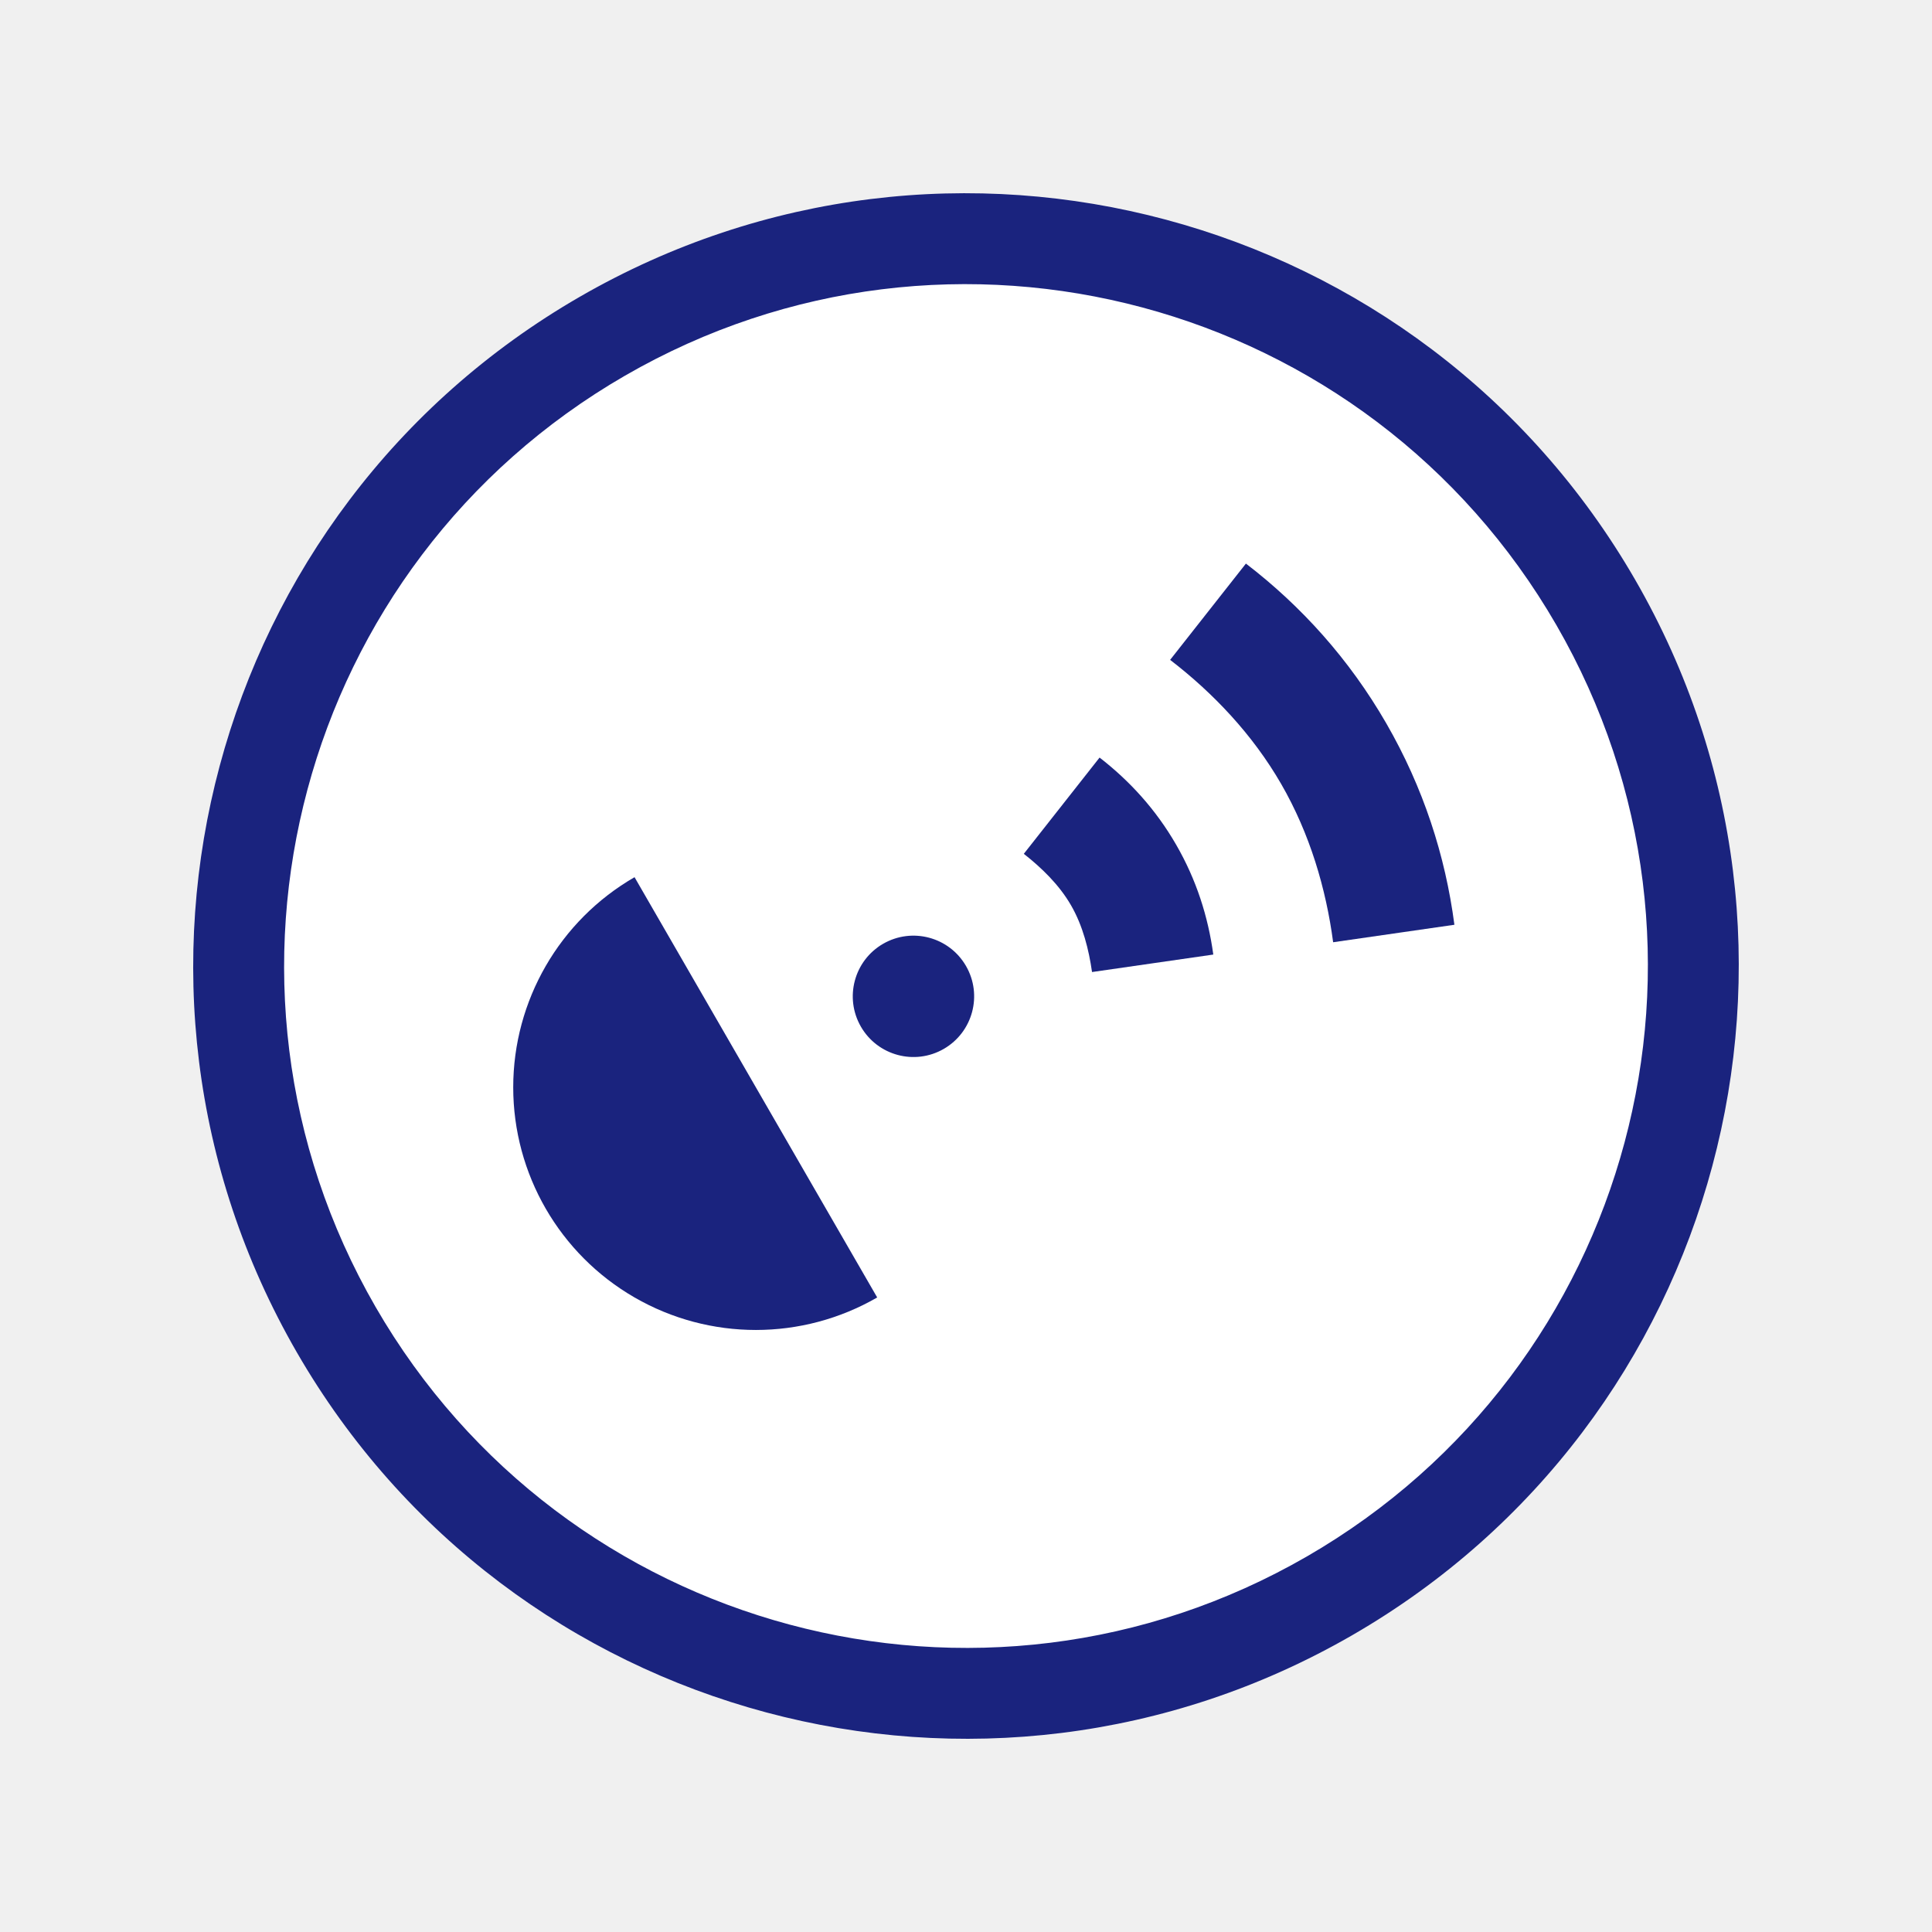
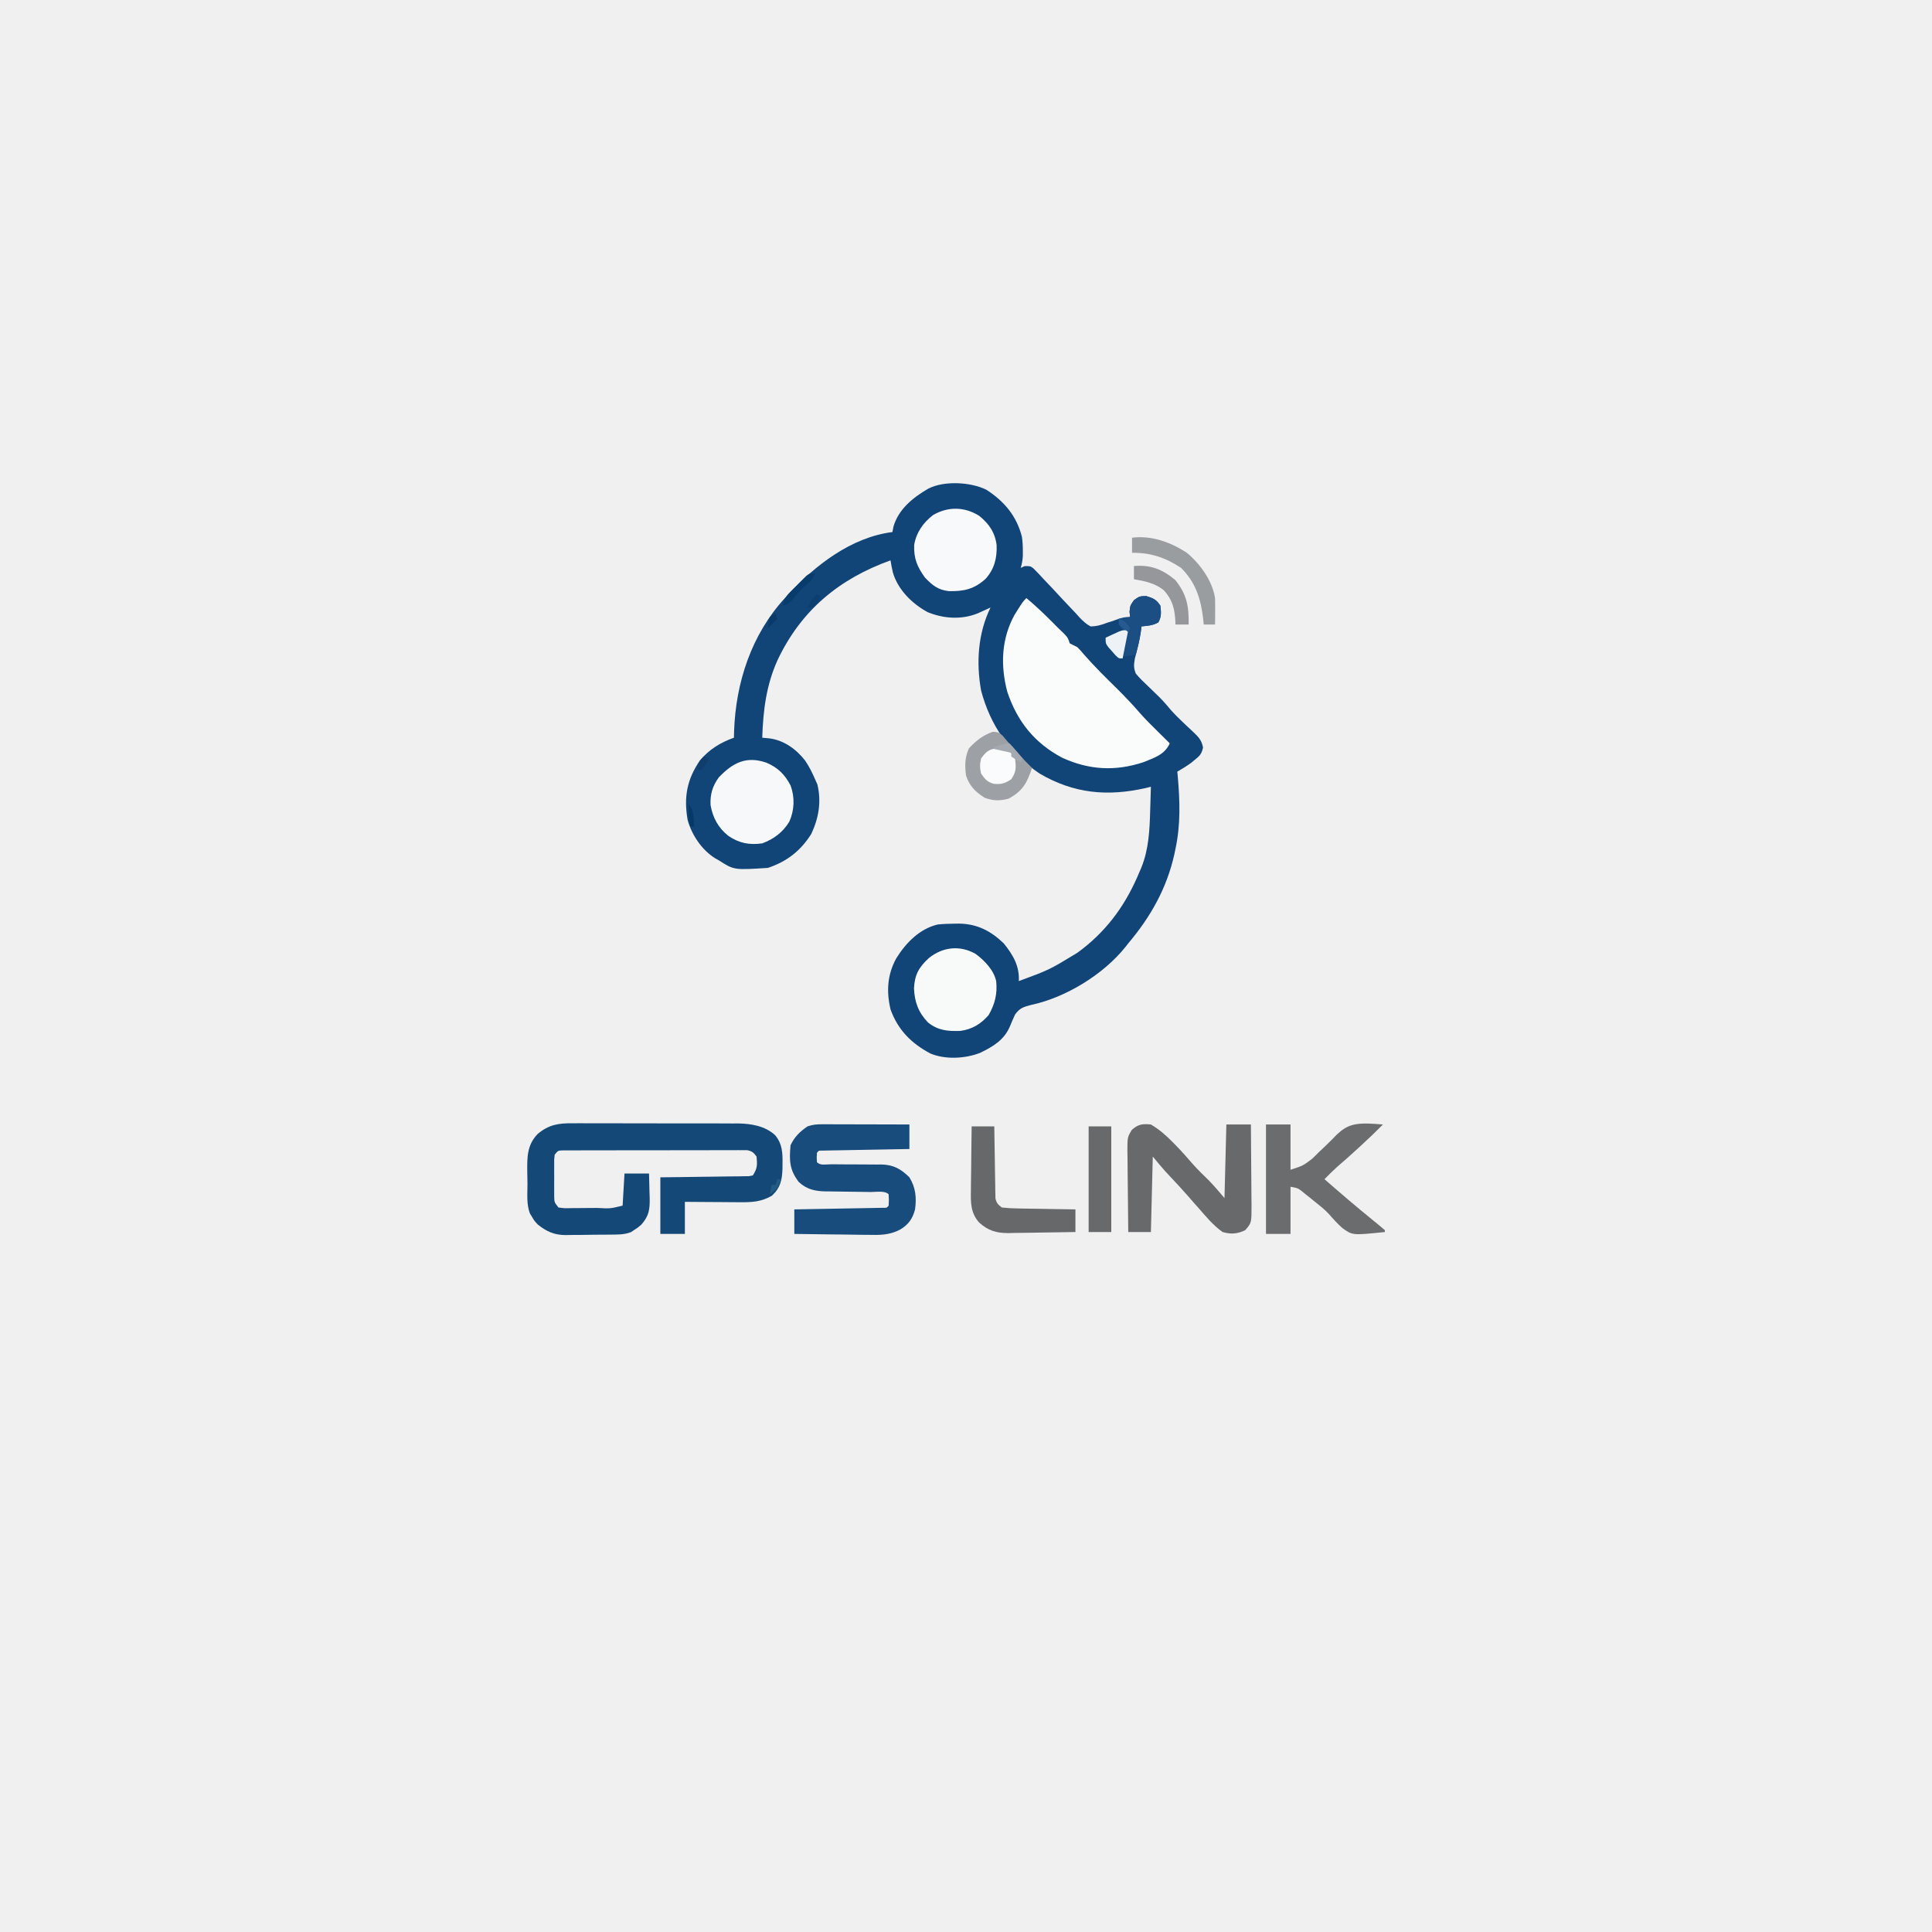
- <svg xmlns="http://www.w3.org/2000/svg" width="64px" height="64px" version="1.1">
-   <ellipse transform="rotate(-30)" cx="11.713" cy="43.713" rx="24.705" ry="24.705" fill="#fff" stroke-width=".891" />
-   <g fill="#1a237e">
-     <g stroke-width=".891">
-       <circle transform="rotate(-30)" cx="9.703" cy="43.713" r="2.01" />
-       <path d="m36.425 25.095-2.51 3.189c0.586 0.461 1.17 1.022 1.565 1.707 0.395 0.685 0.589 1.471 0.695 2.209l4.017-0.579c-0.171-1.254-0.559-2.476-1.231-3.64-0.672-1.164-1.536-2.111-2.537-2.886z" />
-       <path d="m41.272 18.67-2.51 3.189c1.419 1.091 2.729 2.466 3.679 4.112 0.95 1.646 1.486 3.468 1.721 5.242l4.017-0.579c-0.3-2.291-1.03-4.547-2.257-6.673-1.227-2.126-2.816-3.886-4.65-5.292z" />
-     </g>
-     <path transform="rotate(-30)" d="m3.675 51.751a8.038 8.038 0 0 1-6.961-4.019 8.038 8.038 0 0 1 0-8.038 8.038 8.038 0 0 1 6.961-4.019v8.038z" stroke-width=".891" />
-     <path d="m19.202 9.834c-12.242 7.068-16.437 22.722-9.369 34.964 7.068 12.242 22.722 16.437 34.964 9.369s16.437-22.722 9.369-34.964-22.722-16.437-34.964-9.369zm1.506 2.608c10.802-6.237 24.614-2.535 30.851 8.267 6.237 10.802 2.535 24.614-8.267 30.851-10.802 6.237-24.614 2.535-30.851-8.267-6.237-10.802-2.535-24.614 8.267-30.851z" stroke-width=".891" />
-   </g>
+ <svg xmlns="http://www.w3.org/2000/svg" version="1.1" width="1024" height="1024">
+   <path d="M0 0 C337.92 0 675.84 0 1024 0 C1024 337.92 1024 675.84 1024 1024 C686.08 1024 348.16 1024 0 1024 C0 686.08 0 348.16 0 0 Z " fill="none" transform="translate(0,0)" />
+   <path d="M0 0 C9.476 6.113 16.064 13.878 18.879 24.984 C19.246 27.524 19.367 29.938 19.359 32.504 C19.362 33.341 19.365 34.177 19.367 35.039 C19.242 37.309 18.868 39.265 18.234 41.441 C18.911 41.133 19.589 40.824 20.286 40.506 C23.234 40.441 23.234 40.441 24.862 41.608 C26.786 43.482 28.601 45.425 30.406 47.414 C31.807 48.885 33.208 50.356 34.609 51.826 C36.803 54.163 38.987 56.507 41.158 58.865 C43.258 61.135 45.392 63.369 47.531 65.602 C48.169 66.315 48.807 67.028 49.464 67.763 C51.327 69.687 52.873 71.175 55.234 72.441 C58.514 72.446 61.197 71.617 64.234 70.441 C65.139 70.16 66.044 69.879 66.977 69.59 C67.68 69.335 68.384 69.079 69.109 68.816 C71.787 67.847 73.332 67.441 76.234 67.441 C76.131 66.555 76.028 65.668 75.922 64.754 C76.234 61.441 76.234 61.441 78.297 58.504 C81.234 56.441 81.234 56.441 84.797 56.379 C88.539 57.536 90.087 58.177 92.234 61.441 C92.656 64.873 92.906 67.257 91.172 70.316 C88.313 71.976 85.487 72.135 82.234 72.441 C82.08 73.772 82.08 73.772 81.922 75.129 C81.26 79.96 79.978 84.641 78.758 89.355 C78.191 92.695 77.99 94.295 79.234 97.441 C81.258 99.911 83.537 102.069 85.859 104.254 C87.155 105.509 88.45 106.765 89.742 108.023 C90.357 108.62 90.973 109.216 91.606 109.831 C93.977 112.176 96.105 114.687 98.238 117.246 C100.016 119.201 101.847 121.006 103.762 122.824 C104.402 123.439 105.043 124.054 105.703 124.688 C106.994 125.919 108.297 127.139 109.613 128.344 C112.512 131.123 114.071 132.625 114.875 136.641 C114.108 139.995 113.218 141.01 110.547 143.129 C109.862 143.69 109.178 144.25 108.473 144.828 C106.133 146.514 103.728 147.996 101.234 149.441 C101.307 150.194 101.379 150.947 101.453 151.723 C102.596 164.8 103.048 177.539 100.234 190.441 C99.942 191.866 99.942 191.866 99.645 193.32 C95.588 211.345 87.109 226.367 75.234 240.441 C74.517 241.36 74.517 241.36 73.785 242.297 C62.057 256.983 42.033 269.182 23.797 273.066 C19.694 274.142 17.806 274.666 15.266 278.109 C14.288 280.202 13.367 282.322 12.504 284.465 C9.41 291.718 3.537 295.18 -3.336 298.496 C-11.247 301.574 -21.763 302.124 -29.641 298.816 C-39.747 293.454 -46.873 286.299 -50.766 275.441 C-53.013 265.914 -52.479 257.08 -47.766 248.441 C-42.682 240.238 -35.411 232.724 -25.766 230.441 C-22.743 230.127 -19.741 230.033 -16.703 230.004 C-15.947 229.994 -15.192 229.984 -14.413 229.973 C-4.83 230.121 2.368 233.841 9.234 240.441 C14.201 246.626 17.611 252.342 17.234 260.441 C33.493 254.425 33.493 254.425 48.234 245.441 C49.153 244.753 50.073 244.065 51.02 243.355 C65.069 232.34 74.444 218.898 81.234 202.441 C81.679 201.415 81.679 201.415 82.133 200.367 C86.142 190.584 86.578 180.199 86.859 169.754 C86.917 167.968 86.917 167.968 86.977 166.146 C87.07 163.245 87.156 160.343 87.234 157.441 C86.36 157.658 85.486 157.875 84.586 158.098 C64.246 162.703 46.438 161.094 28.234 150.441 C12.373 139.749 2.075 124.765 -2.766 106.441 C-5.425 91.595 -4.441 76.11 2.234 62.441 C1.631 62.719 1.028 62.996 0.406 63.281 C-0.393 63.643 -1.192 64.006 -2.016 64.379 C-2.805 64.739 -3.593 65.098 -4.406 65.469 C-12.996 69.01 -22.583 68.379 -31.094 64.898 C-39.318 60.414 -46.805 53.08 -49.504 43.941 C-50.001 41.779 -50.426 39.633 -50.766 37.441 C-77.99 47.223 -98.193 63.93 -110.657 90.341 C-116.688 103.684 -118.257 116.957 -118.766 131.441 C-117.551 131.552 -116.337 131.663 -115.086 131.777 C-107.272 132.765 -100.802 137.451 -96.008 143.586 C-93.905 146.727 -92.256 149.973 -90.766 153.441 C-90.353 154.37 -89.941 155.298 -89.516 156.254 C-87.353 165.447 -88.803 173.937 -92.766 182.441 C-98.425 191.427 -105.726 197.095 -115.766 200.441 C-133.73 201.6 -133.73 201.6 -141.766 196.441 C-142.678 195.933 -142.678 195.933 -143.609 195.414 C-150.723 191.031 -156.103 183.042 -158.316 175.035 C-160.417 162.907 -158.669 153.549 -151.766 143.441 C-146.729 137.564 -141.007 134.044 -133.766 131.441 C-133.74 130.339 -133.714 129.237 -133.688 128.102 C-132.825 102.242 -124.499 76.789 -106.766 57.441 C-106.248 56.876 -105.73 56.31 -105.196 55.727 C-90.653 40.041 -71.66 25.222 -49.766 22.441 C-49.487 20.987 -49.487 20.987 -49.203 19.504 C-46.493 10.252 -38.809 4.11 -30.766 -0.559 C-22.4 -4.879 -8.297 -4.106 0 0 Z " fill="#114477" transform="translate(522.7656,259.5586)" />
+   <path d="M0 0 C1.019 -0.007 2.038 -0.014 3.088 -0.022 C6.438 -0.039 9.787 -0.019 13.137 0.002 C15.478 0.001 17.82 -0.001 20.161 -0.005 C25.061 -0.008 29.962 0.007 34.862 0.034 C41.126 0.068 47.388 0.062 53.651 0.044 C58.485 0.033 63.318 0.042 68.151 0.057 C70.46 0.062 72.768 0.062 75.076 0.055 C78.312 0.05 81.546 0.07 84.781 0.098 C85.724 0.091 86.667 0.085 87.638 0.078 C94.614 0.177 101.92 1.375 107.272 6.216 C111.185 10.772 111.373 15.779 111.27 21.569 C111.261 22.457 111.252 23.346 111.243 24.261 C111.004 30.229 110.162 34.185 105.637 38.389 C100.07 41.655 94.885 41.907 88.622 41.826 C87.369 41.822 87.369 41.822 86.091 41.818 C83.442 41.807 80.794 41.782 78.145 41.756 C76.342 41.746 74.538 41.737 72.735 41.729 C68.33 41.708 63.925 41.669 59.52 41.631 C59.52 47.241 59.52 52.851 59.52 58.631 C55.23 58.631 50.94 58.631 46.52 58.631 C46.52 48.731 46.52 38.831 46.52 28.631 C50.034 28.594 53.548 28.556 57.168 28.518 C60.561 28.472 63.953 28.42 67.345 28.369 C69.708 28.335 72.071 28.307 74.434 28.285 C77.825 28.251 81.215 28.199 84.606 28.143 C86.198 28.133 86.198 28.133 87.823 28.123 C89.294 28.094 89.294 28.094 90.795 28.063 C91.661 28.052 92.527 28.041 93.419 28.03 C94.113 27.898 94.806 27.767 95.52 27.631 C97.983 23.936 97.91 21.998 97.52 17.631 C95.99 15.566 95.107 14.743 92.563 14.256 C91.443 14.257 91.443 14.257 90.3 14.257 C89.441 14.25 88.581 14.243 87.696 14.236 C86.286 14.247 86.286 14.247 84.848 14.259 C83.856 14.255 82.864 14.251 81.842 14.248 C78.556 14.24 75.271 14.253 71.985 14.268 C69.707 14.268 67.429 14.268 65.152 14.266 C60.376 14.266 55.6 14.277 50.824 14.295 C44.692 14.318 38.559 14.318 32.426 14.311 C27.723 14.308 23.019 14.315 18.316 14.325 C16.054 14.328 13.792 14.33 11.53 14.328 C8.374 14.328 5.218 14.34 2.063 14.356 C1.121 14.354 0.179 14.351 -0.791 14.349 C-1.648 14.356 -2.505 14.363 -3.387 14.37 C-4.134 14.372 -4.88 14.375 -5.649 14.377 C-7.729 14.478 -7.729 14.478 -9.48 16.631 C-9.791 19.202 -9.791 19.202 -9.746 22.19 C-9.748 23.298 -9.751 24.406 -9.753 25.547 C-9.746 26.709 -9.738 27.871 -9.73 29.069 C-9.738 30.227 -9.745 31.385 -9.753 32.578 C-9.751 33.688 -9.748 34.797 -9.746 35.94 C-9.743 36.959 -9.741 37.978 -9.739 39.027 C-9.662 41.866 -9.662 41.866 -7.48 44.631 C-4.212 45.066 -4.212 45.066 -0.355 44.959 C0.348 44.957 1.05 44.955 1.774 44.954 C3.261 44.947 4.747 44.933 6.233 44.912 C8.511 44.881 10.789 44.871 13.067 44.865 C20.004 45.238 20.004 45.238 26.52 43.631 C26.85 38.021 27.18 32.411 27.52 26.631 C31.81 26.631 36.1 26.631 40.52 26.631 C40.628 30.007 40.707 33.379 40.77 36.756 C40.804 37.707 40.837 38.659 40.872 39.639 C40.955 45.674 40.519 49.025 36.52 53.631 C34.52 55.381 34.52 55.381 32.52 56.631 C31.997 56.979 31.474 57.327 30.935 57.686 C27.322 59.1 23.707 58.977 19.879 59.002 C19.038 59.011 18.197 59.02 17.331 59.03 C15.552 59.044 13.774 59.053 11.995 59.057 C9.293 59.069 6.593 59.118 3.891 59.168 C2.158 59.178 0.425 59.185 -1.308 59.19 C-2.107 59.209 -2.907 59.229 -3.73 59.249 C-9.791 59.201 -13.742 57.384 -18.48 53.631 C-20.355 51.569 -20.355 51.569 -21.48 49.631 C-21.998 48.801 -21.998 48.801 -22.527 47.954 C-24.539 43.05 -23.892 37.345 -23.906 32.097 C-23.917 29.901 -23.967 27.709 -24.017 25.514 C-24.11 17.838 -24.095 11.421 -18.48 5.631 C-12.592 0.723 -7.502 -0.093 0 0 Z " fill="#144877" transform="translate(303.48,595.3689)" />
+   <path d="M0 0 C6.035 4.986 11.508 10.428 17 16 C17.905 16.865 18.81 17.73 19.742 18.621 C22 21 22 21 23 24 C24.327 24.679 25.661 25.344 27 26 C28.691 27.715 28.691 27.715 30.562 29.938 C36.104 36.274 42.088 42.143 48.084 48.047 C52.338 52.257 56.404 56.535 60.303 61.076 C63.201 64.362 66.319 67.424 69.438 70.5 C70.392 71.447 70.392 71.447 71.365 72.414 C72.908 73.945 74.454 75.473 76 77 C73.309 83 67.868 84.6 62 87 C47.072 91.915 33.175 91.124 18.941 84.598 C4.329 76.826 -4.863 65.38 -10.086 49.75 C-13.815 35.79 -13.307 21.549 -6.211 8.781 C-1.903 1.903 -1.903 1.903 0 0 Z " fill="#FAFBFB" transform="translate(544,317)" />
+   <path d="M0 0 C1.021 0 2.042 0 3.093 0 C4.194 0.005 5.294 0.011 6.427 0.016 C7.555 0.017 8.683 0.019 9.844 0.02 C13.451 0.026 17.058 0.038 20.665 0.051 C23.109 0.056 25.552 0.061 27.995 0.065 C33.99 0.076 39.984 0.093 45.978 0.114 C45.978 4.404 45.978 8.694 45.978 13.114 C44.529 13.139 43.08 13.164 41.587 13.189 C36.233 13.283 30.879 13.384 25.525 13.486 C23.204 13.529 20.882 13.571 18.561 13.611 C15.232 13.668 11.904 13.732 8.575 13.797 C7.531 13.814 6.486 13.831 5.409 13.848 C3.968 13.878 3.968 13.878 2.498 13.908 C1.647 13.924 0.797 13.939 -0.08 13.955 C-2.027 13.903 -2.027 13.903 -3.022 15.114 C-3.189 17.614 -3.189 17.614 -3.022 20.114 C-1.157 21.978 1.505 21.224 3.985 21.225 C5.252 21.222 5.252 21.222 6.544 21.219 C8.327 21.232 10.111 21.247 11.894 21.264 C14.709 21.287 17.524 21.301 20.339 21.289 C23.054 21.28 25.767 21.309 28.482 21.344 C29.312 21.332 30.143 21.32 30.998 21.307 C37.43 21.439 41.422 23.582 45.978 28.114 C49.324 33.551 49.817 38.887 48.978 45.114 C47.682 50.073 45.482 53.175 41.07 55.813 C35.408 58.799 30.23 58.754 23.943 58.602 C22.823 58.595 21.704 58.588 20.551 58.58 C17.005 58.553 13.461 58.49 9.915 58.426 C7.499 58.401 5.083 58.378 2.667 58.358 C-3.23 58.303 -9.126 58.217 -15.022 58.114 C-15.022 53.824 -15.022 49.534 -15.022 45.114 C-13.543 45.088 -12.064 45.063 -10.54 45.038 C-5.074 44.944 0.392 44.843 5.858 44.741 C8.228 44.698 10.597 44.656 12.967 44.616 C16.365 44.559 19.763 44.495 23.161 44.43 C24.228 44.413 25.295 44.397 26.394 44.379 C27.375 44.359 28.356 44.339 29.366 44.319 C30.234 44.303 31.103 44.288 31.997 44.272 C33.979 44.329 33.979 44.329 34.978 43.114 C35.144 40.114 35.144 40.114 34.978 37.114 C32.901 35.037 28.427 35.928 25.56 35.903 C23.813 35.875 22.066 35.846 20.32 35.817 C17.559 35.775 14.799 35.739 12.038 35.712 C9.378 35.684 6.719 35.639 4.06 35.59 C3.241 35.587 2.422 35.584 1.578 35.58 C-4.023 35.461 -8.41 34.552 -12.667 30.578 C-17.62 24.101 -17.732 19.21 -17.022 11.114 C-14.887 6.607 -12.104 3.939 -8.022 1.114 C-5.043 0.121 -3.107 -0.008 0 0 Z " fill="#184C7C" transform="translate(436.0222,595.8865)" />
+   <path d="M0 0 C4.389 2.592 7.871 5.627 11.438 9.25 C11.916 9.735 12.394 10.219 12.886 10.718 C16.145 14.048 19.232 17.492 22.254 21.035 C24.926 24.042 27.806 26.828 30.691 29.629 C33.604 32.62 36.283 35.83 39 39 C39.33 26.13 39.66 13.26 40 0 C44.29 0 48.58 0 53 0 C53.074 7.172 53.129 14.343 53.165 21.515 C53.18 23.954 53.2 26.394 53.226 28.833 C53.263 32.341 53.28 35.848 53.293 39.355 C53.308 40.445 53.324 41.535 53.34 42.658 C53.342 52.184 53.342 52.184 50 56 C45.924 58.038 42.382 58.27 38 57 C32.997 53.461 29.006 48.592 25 44 C24.353 43.278 23.706 42.556 23.039 41.812 C21.974 40.607 20.92 39.391 19.879 38.164 C16.792 34.609 13.564 31.182 10.349 27.742 C9.86 27.216 9.371 26.69 8.867 26.148 C8.435 25.686 8.003 25.224 7.558 24.748 C5.306 22.222 3.166 19.599 1 17 C0.67 30.2 0.34 43.4 0 57 C-3.96 57 -7.92 57 -12 57 C-12.099 49.828 -12.171 42.657 -12.22 35.485 C-12.24 33.046 -12.267 30.606 -12.302 28.167 C-12.35 24.659 -12.373 21.152 -12.391 17.645 C-12.411 16.555 -12.432 15.465 -12.453 14.342 C-12.455 6.759 -12.455 6.759 -10.101 2.835 C-6.678 -0.155 -4.52 -0.435 0 0 Z " fill="#67696B" transform="translate(610,596)" />
+   <path d="M0 0 C4.29 0 8.58 0 13 0 C13 7.92 13 15.84 13 24 C19.658 21.836 19.658 21.836 24.492 18.145 C25.046 17.608 25.6 17.071 26.171 16.518 C26.733 15.955 27.296 15.392 27.875 14.812 C29.104 13.647 30.335 12.483 31.566 11.32 C33.601 9.371 35.575 7.401 37.527 5.367 C42.869 0.272 46.954 -0.603 54.125 -0.5 C56.762 -0.398 59.369 -0.22 62 0 C58.319 3.729 54.543 7.328 50.688 10.875 C50.116 11.402 49.545 11.928 48.957 12.471 C45.286 15.846 41.577 19.167 37.781 22.402 C35.429 24.512 33.221 26.753 31 29 C39.559 36.474 48.161 43.858 57 51 C59.028 52.641 61.027 54.293 63 56 C63 56.33 63 56.66 63 57 C45.827 58.778 45.827 58.778 40.453 54.867 C37.887 52.6 35.622 50.072 33.375 47.493 C31.124 45.049 28.596 43.073 26 41 C24.701 39.948 24.701 39.948 23.375 38.875 C22.591 38.256 21.808 37.638 21 37 C20.319 36.443 19.639 35.886 18.938 35.312 C16.809 33.709 16.809 33.709 13 33 C13 41.25 13 49.5 13 58 C8.71 58 4.42 58 0 58 C0 38.86 0 19.72 0 0 Z " fill="#6A6C6D" transform="translate(671,596)" />
+   <path d="M0 0 C6.112 2.638 9.734 6.237 12.797 12.121 C15.054 18.347 14.83 25.138 12.125 31.188 C8.844 36.756 3.802 40.539 -2.25 42.75 C-9.155 43.703 -14.487 42.67 -20.25 38.75 C-25.524 34.554 -28.522 29.079 -29.637 22.449 C-29.92 16.797 -28.593 12.319 -25.25 7.75 C-17.767 -0.039 -10.693 -3.706 0 0 Z " fill="#F7F8F9" transform="translate(406.25,404.25)" />
+   <path d="M0 0 C4.754 3.534 9.558 8.499 10.887 14.402 C11.569 21.111 10.247 26.526 6.887 32.402 C2.752 37.164 -1.825 39.959 -8.129 40.809 C-14.898 41.005 -19.809 40.632 -25.234 36.355 C-30.318 31.071 -32.384 25.5 -32.676 18.215 C-32.324 10.985 -30.038 6.972 -24.676 2.09 C-17.32 -3.73 -8.32 -4.742 0 0 Z " fill="#F8FAFA" transform="translate(517.1133,505.5977)" />
+   <path d="M0 0 C5.256 4.183 8.506 8.995 9.285 15.672 C9.521 22.499 8.058 28.29 3.398 33.457 C-2.629 38.879 -7.979 40.099 -16.012 39.941 C-21.728 39.334 -24.729 36.909 -28.703 32.754 C-32.884 26.947 -34.645 22.695 -34.43 15.512 C-33.343 8.935 -29.609 3.547 -24.328 -0.434 C-16.416 -4.976 -7.756 -4.827 0 0 Z " fill="#F8F9FA" transform="translate(518.9531,273.3711)" />
+   <path d="M0 0 C3.96 0 7.92 0 12 0 C12.015 1.196 12.029 2.392 12.044 3.624 C12.102 8.058 12.179 12.492 12.262 16.925 C12.296 18.845 12.324 20.764 12.346 22.684 C12.38 25.442 12.432 28.199 12.488 30.957 C12.495 31.816 12.501 32.676 12.508 33.561 C12.537 34.762 12.537 34.762 12.568 35.988 C12.579 36.691 12.59 37.395 12.601 38.121 C13.129 40.607 13.973 41.494 16 43 C19.005 43.331 21.814 43.489 24.824 43.512 C25.686 43.53 26.547 43.548 27.435 43.566 C30.185 43.62 32.936 43.654 35.688 43.688 C37.553 43.721 39.418 43.755 41.283 43.791 C45.855 43.876 50.427 43.943 55 44 C55 47.96 55 51.92 55 56 C49.023 56.124 43.046 56.215 37.068 56.275 C35.037 56.3 33.006 56.334 30.975 56.377 C28.046 56.438 25.117 56.466 22.188 56.488 C20.839 56.527 20.839 56.527 19.462 56.566 C13.133 56.569 8.759 55.29 4 51 C-0.61 45.858 -0.538 40.307 -0.391 33.691 C-0.385 32.725 -0.379 31.758 -0.373 30.762 C-0.351 27.695 -0.301 24.629 -0.25 21.562 C-0.23 19.475 -0.212 17.387 -0.195 15.299 C-0.151 10.199 -0.082 5.1 0 0 Z " fill="#66686A" transform="translate(515,597)" />
+   <path d="M0 0 C0.909 1.051 1.802 2.116 2.688 3.188 C4.204 4.879 5.725 6.566 7.25 8.25 C8.366 9.505 8.366 9.505 9.504 10.785 C11.506 12.988 13.564 15.103 15.688 17.188 C13.062 25.142 10.766 29.453 3.25 33.5 C-1.341 34.732 -4.983 34.693 -9.438 33 C-14.408 29.867 -17.468 26.779 -19.312 21.188 C-19.961 16.011 -19.957 11.58 -17.75 6.812 C-13.982 2.755 -10.423 -0.053 -5.188 -1.938 C-2.312 -1.812 -2.312 -1.812 0 0 Z " fill="#9DA0A5" transform="translate(531.3125,389.8125)" />
+   <path d="M0 0 C3.96 0 7.92 0 12 0 C12 18.48 12 36.96 12 56 C8.04 56 4.08 56 0 56 C0 37.52 0 19.04 0 0 Z " fill="#67696A" transform="translate(577,597)" />
+   <path d="M0 0 C10.327 -1.341 20.409 2.38 29.004 7.945 C36.036 13.764 42.569 22.768 44 32 C44.068 34.416 44.085 36.833 44.062 39.25 C44.053 40.513 44.044 41.777 44.035 43.078 C44.024 44.042 44.012 45.007 44 46 C42.02 46 40.04 46 38 46 C37.914 45.105 37.827 44.211 37.738 43.289 C36.491 32.553 33.83 23.791 26 16 C17.831 10.564 9.863 7.874 0 8 C0 5.36 0 2.72 0 0 Z " fill="#9A9DA0" transform="translate(600,285)" />
+   <path d="M0 0 C3.742 1.157 5.29 1.798 7.438 5.062 C7.859 8.494 8.109 10.878 6.375 13.938 C3.516 15.597 0.69 15.756 -2.562 16.062 C-2.686 17.052 -2.81 18.043 -2.938 19.062 C-3.514 23.151 -4.512 27.071 -5.562 31.062 C-6.491 31.207 -7.419 31.351 -8.375 31.5 C-11.57 31.984 -11.57 31.984 -14.562 33.062 C-15.738 31.8 -16.903 30.527 -18.062 29.25 C-18.712 28.542 -19.362 27.835 -20.031 27.105 C-21.562 25.062 -21.562 25.062 -21.562 22.062 C-18.593 20.742 -15.623 19.422 -12.562 18.062 C-13.223 17.073 -13.883 16.082 -14.562 15.062 C-14.562 14.072 -14.562 13.082 -14.562 12.062 C-12.582 11.732 -10.602 11.402 -8.562 11.062 C-8.666 10.176 -8.769 9.289 -8.875 8.375 C-8.562 5.062 -8.562 5.062 -6.5 2.125 C-3.562 0.062 -3.562 0.062 0 0 Z " fill="#1B4E83" transform="translate(607.5625,315.9375)" />
+   <path d="M0 0 C8.892 -0.717 15.001 1.697 21.875 7.375 C28.046 14.998 29.188 21.433 29 31 C26.69 31 24.38 31 22 31 C21.986 30.371 21.972 29.742 21.957 29.094 C21.596 22.62 20.381 17.903 16 13 C11.357 9.119 5.844 8.007 0 7 C0 4.69 0 2.38 0 0 Z " fill="#95979A" transform="translate(601,300)" />
+   <path d="M0 0 C3.38 1.188 3.932 1.898 6 5 C6.549 9.866 6.735 11.898 4 16 C0.671 18.219 -1.139 18.759 -5.062 18.477 C-8.615 17.603 -10.011 15.984 -12 13 C-12.698 10.161 -12.704 7.838 -12 5 C-8.59 0.04 -5.881 -0.748 0 0 Z " fill="#FAFBFC" transform="translate(532,397)" />
+   <path d="M0 0 C-1 5 -2 10 -3 15 C-5 15 -5 15 -6.727 13.355 C-7.353 12.64 -7.98 11.925 -8.625 11.188 C-9.257 10.48 -9.888 9.772 -10.539 9.043 C-12 7 -12 7 -12 4 C-10.566 3.326 -9.127 2.661 -7.688 2 C-6.887 1.629 -6.086 1.258 -5.262 0.875 C-3 0 -3 0 0 0 Z " fill="#EDF2F6" transform="translate(598,334)" />
+   <path d="M0 0 C-1.52 3.868 -3.798 5.438 -7 8 C-8.834 10.06 -10.603 12.16 -12.352 14.293 C-14 16 -14 16 -17 17 C-16.417 13.753 -15.479 12.096 -13.164 9.766 C-12.594 9.192 -12.025 8.618 -11.438 8.027 C-10.839 7.441 -10.241 6.854 -9.625 6.25 C-9.035 5.648 -8.444 5.046 -7.836 4.426 C-7.264 3.857 -6.691 3.289 -6.102 2.703 C-5.579 2.184 -5.056 1.665 -4.518 1.13 C-3 0 -3 0 0 0 Z " fill="#083C6C" transform="translate(432,304)" />
+   <path d="M0 0 C1.727 1.75 1.727 1.75 3.625 4 C4.257 4.742 4.888 5.485 5.539 6.25 C6.021 6.827 6.503 7.405 7 8 C6.67 8.66 6.34 9.32 6 10 C3.5 8.625 3.5 8.625 1 7 C1 6.34 1 5.68 1 5 C-3.455 4.01 -3.455 4.01 -8 3 C-8 2.67 -8 2.34 -8 2 C-2.25 0 -2.25 0 0 0 Z " fill="#A5A9B0" transform="translate(535,394)" />
+   <path d="M0 0 C2.024 3.035 2.321 4.194 2.625 7.688 C2.7 8.496 2.775 9.304 2.852 10.137 C2.901 10.752 2.95 11.366 3 12 C2.34 12 1.68 12 1 12 C0.039 9.118 -0.106 7.301 -0.062 4.312 C-0.053 3.504 -0.044 2.696 -0.035 1.863 C-0.024 1.248 -0.012 0.634 0 0 Z " fill="#073966" transform="translate(365,426)" />
+   <path d="M0 0 C0.66 0.33 1.32 0.66 2 1 C0.848 3.468 -0.048 5.048 -2 7 C-2.99 7 -3.98 7 -5 7 C-3.707 4.116 -2.341 2.128 0 0 Z " fill="#0C3F70" transform="translate(433,315)" />
+   <path d="M0 0 C0.99 0.33 1.98 0.66 3 1 C1.726 3.038 0.389 5.039 -1 7 C-1.66 7 -2.32 7 -3 7 C-2.25 2.25 -2.25 2.25 0 0 Z " fill="#0F3E6C" transform="translate(373,401)" />
+   <path d="M0 0 C0.66 0 1.32 0 2 0 C0.731 3.914 -0.512 5.791 -4 8 C-3.67 6.35 -3.34 4.7 -3 3 C-2.34 3 -1.68 3 -1 3 C-0.67 2.01 -0.34 1.02 0 0 Z " fill="#245A84" transform="translate(412,625)" />
+   <path d="M0 0 C3.399 1.133 4.053 2.125 6 5 C5.67 5.66 5.34 6.32 5 7 C2.5 5.188 2.5 5.188 0 3 C0 2.01 0 1.02 0 0 Z " fill="#275A91" transform="translate(593,328)" />
+   <path d="M0 0 C0.33 0.99 0.66 1.98 1 3 C-0.65 4.65 -2.3 6.3 -4 8 C-3.688 5.125 -3.688 5.125 -3 2 C-2.01 1.34 -1.02 0.68 0 0 Z " fill="#0A3A69" transform="translate(411,325)" />
</svg>
